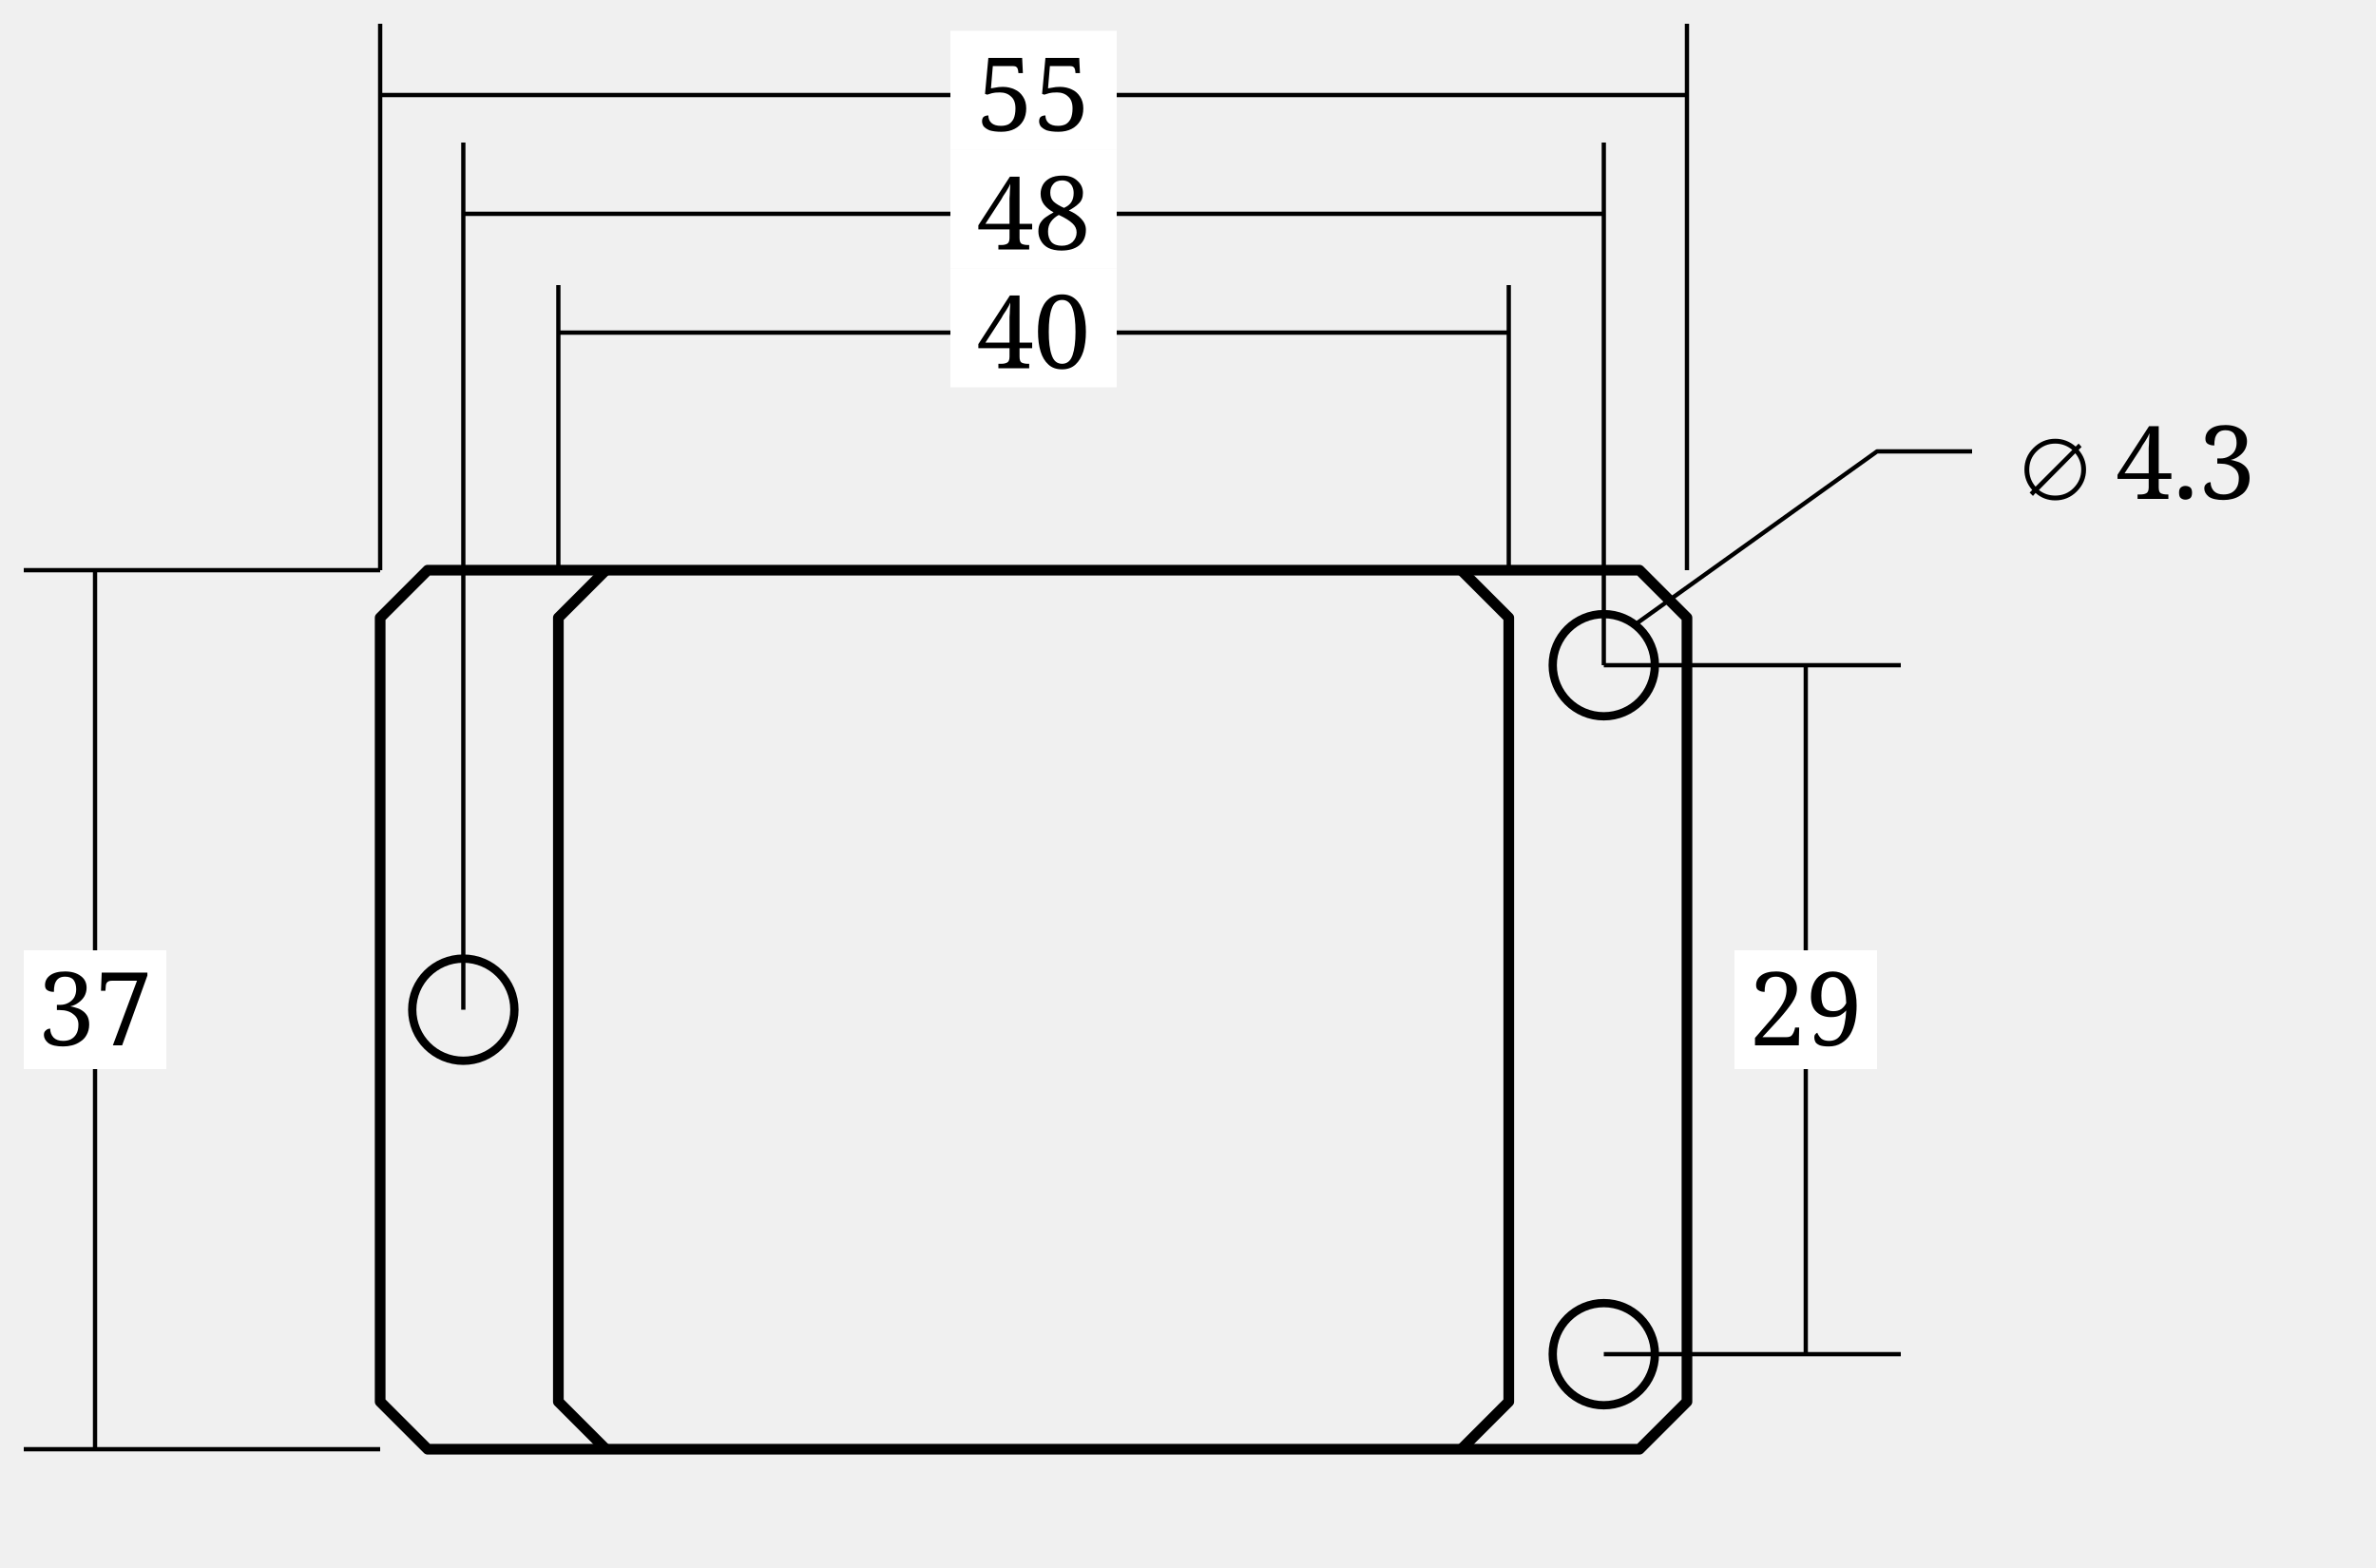
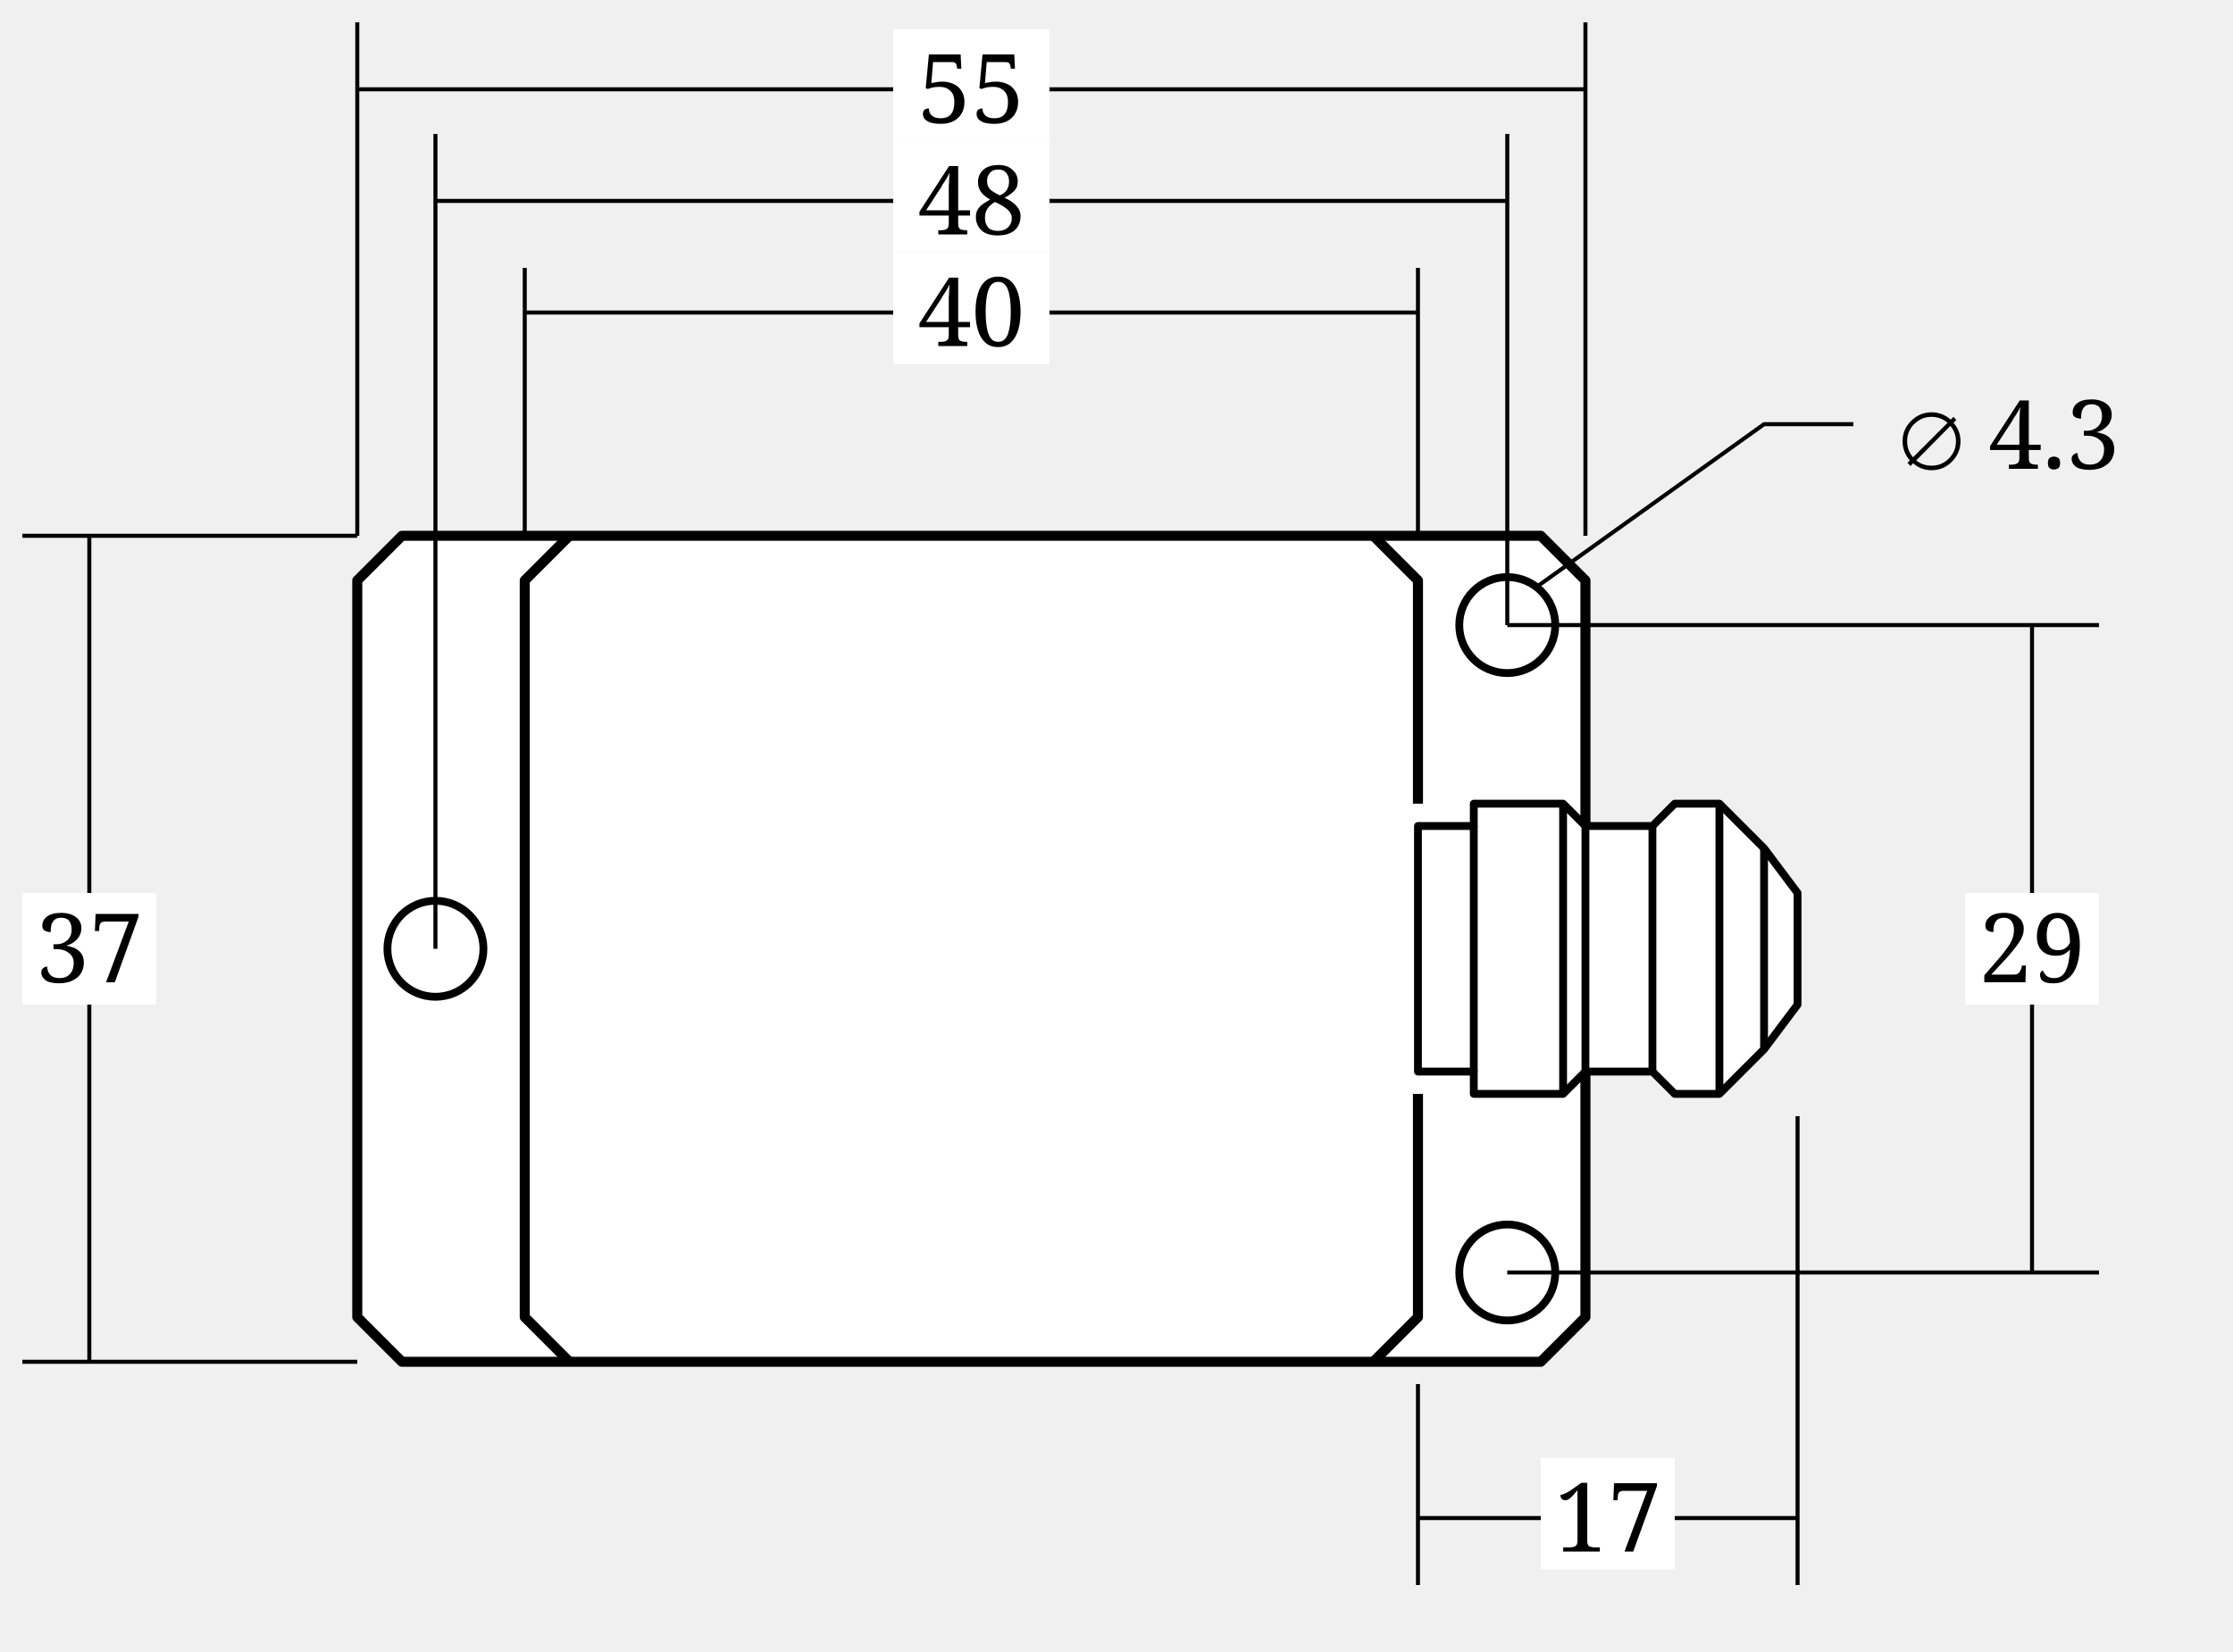
- <svg xmlns="http://www.w3.org/2000/svg" viewBox="-16 -24 100 66" role="img" aria-labelledby="title description">
+ <svg xmlns="http://www.w3.org/2000/svg" viewBox="-16 -24 100 74" role="img" aria-labelledby="title description">
  <g fill="none" stroke="black" stroke-linejoin="round">
-     <path d="M 2 0 H 53 L 55 2 V 35 L 53 37 H 2 L 0 35 V 2 Z" stroke-width="0.45" />
-     <path d="M 9.5 0 L 7.5 2 V 35 L 9.5 37 M 45.5 0 L 47.5 2 V 35 L 45.5 37" stroke-width="0.45" />
+     <path d="M 2 0 H 53 L 55 2 V 35 L 53 37 H 2 L 0 35 V 2 Z" fill="white" stroke-width="0.45" />
+     <path d="M 9.5 0 L 7.5 2 V 35 L 9.5 37 M 45.5 0 L 47.5 2 V 12 M 47.5 25 V 35 L 45.5 37" stroke-width="0.45" />
    <g stroke-width="0.35">
      <circle cx="3.5" cy="18.5" r="2.15" />
      <circle cx="51.5" cy="4" r="2.15" />
      <circle cx="51.5" cy="33" r="2.15" />
    </g>
+     <g id="waterproof-gland" stroke-width="0.35">
+       <path fill="white" d="M 47.5 13 H 50 V 12 H 54 L 55 13 H 58 L 59 12 H 61 L 63 14 L 64.5 16 V 21 L 63 23 L 61 25 H 59 L 58 24 H 55 L 54 25 H 50 V 24 H 47.5 Z" />
+       <path d="M 50 13 V 24 M 54 12 V 25 M 55 13 V 24 M 58 13 V 24 M 61 12 V 25 M 63 14 V 23" />
+     </g>
    <g stroke-width="0.18">
      <path d="M 0 0 V -23 M 55 0 V -23 M 3.5 18.5 V -18 M 51.5 4 V -18 M 7.5 0 V -12 M 47.5 0 V -12" />
      <path d="M 0 -20 H 55 M 3.5 -15 H 51.5 M 7.5 -10 H 47.5" />
-       <path d="M 0 0 H -15 M 0 37 H -15 M 51.5 4 H 64 M 51.5 33 H 64" />
-       <path d="M -12 0 V 37 M 60 4 V 33" />
+       <path d="M 0 0 H -15 M 0 37 H -15 M 51.5 4 H 78 M 51.5 33 H 78" />
+       <path d="M -12 0 V 37 M 75 4 V 33" />
+       <path id="gland-length-dimension" d="M 47.5 38 V 47 M 64.5 26 V 47 M 47.5 44 H 64.5" />
      <path d="M 52.8 2.3 L 63 -5 H 67" />
    </g>
  </g>
  <g fill="white">
    <rect x="24" y="-22.7" width="7" height="5" />
    <rect x="24" y="-17.7" width="7" height="5" />
    <rect x="24" y="-12.7" width="7" height="5" />
    <rect x="-15" y="16" width="6" height="5" />
-     <rect x="57" y="16" width="6" height="5" />
+     <rect x="72" y="16" width="6" height="5" />
+     <rect x="53" y="41.3" width="6" height="5" />
  </g>
  <g fill="black" font-family="serif" font-size="4.3" text-anchor="middle">
    <text x="27.5" y="-18.5">55</text>
    <text x="27.5" y="-13.5">48</text>
    <text x="27.5" y="-8.5">40</text>
    <text x="-12" y="20">37</text>
-     <text x="60" y="20">29</text>
+     <text x="75" y="20">29</text>
+     <text x="56" y="45.5">17</text>
    <text x="74" y="-3">⌀ 4.3</text>
  </g>
</svg>
